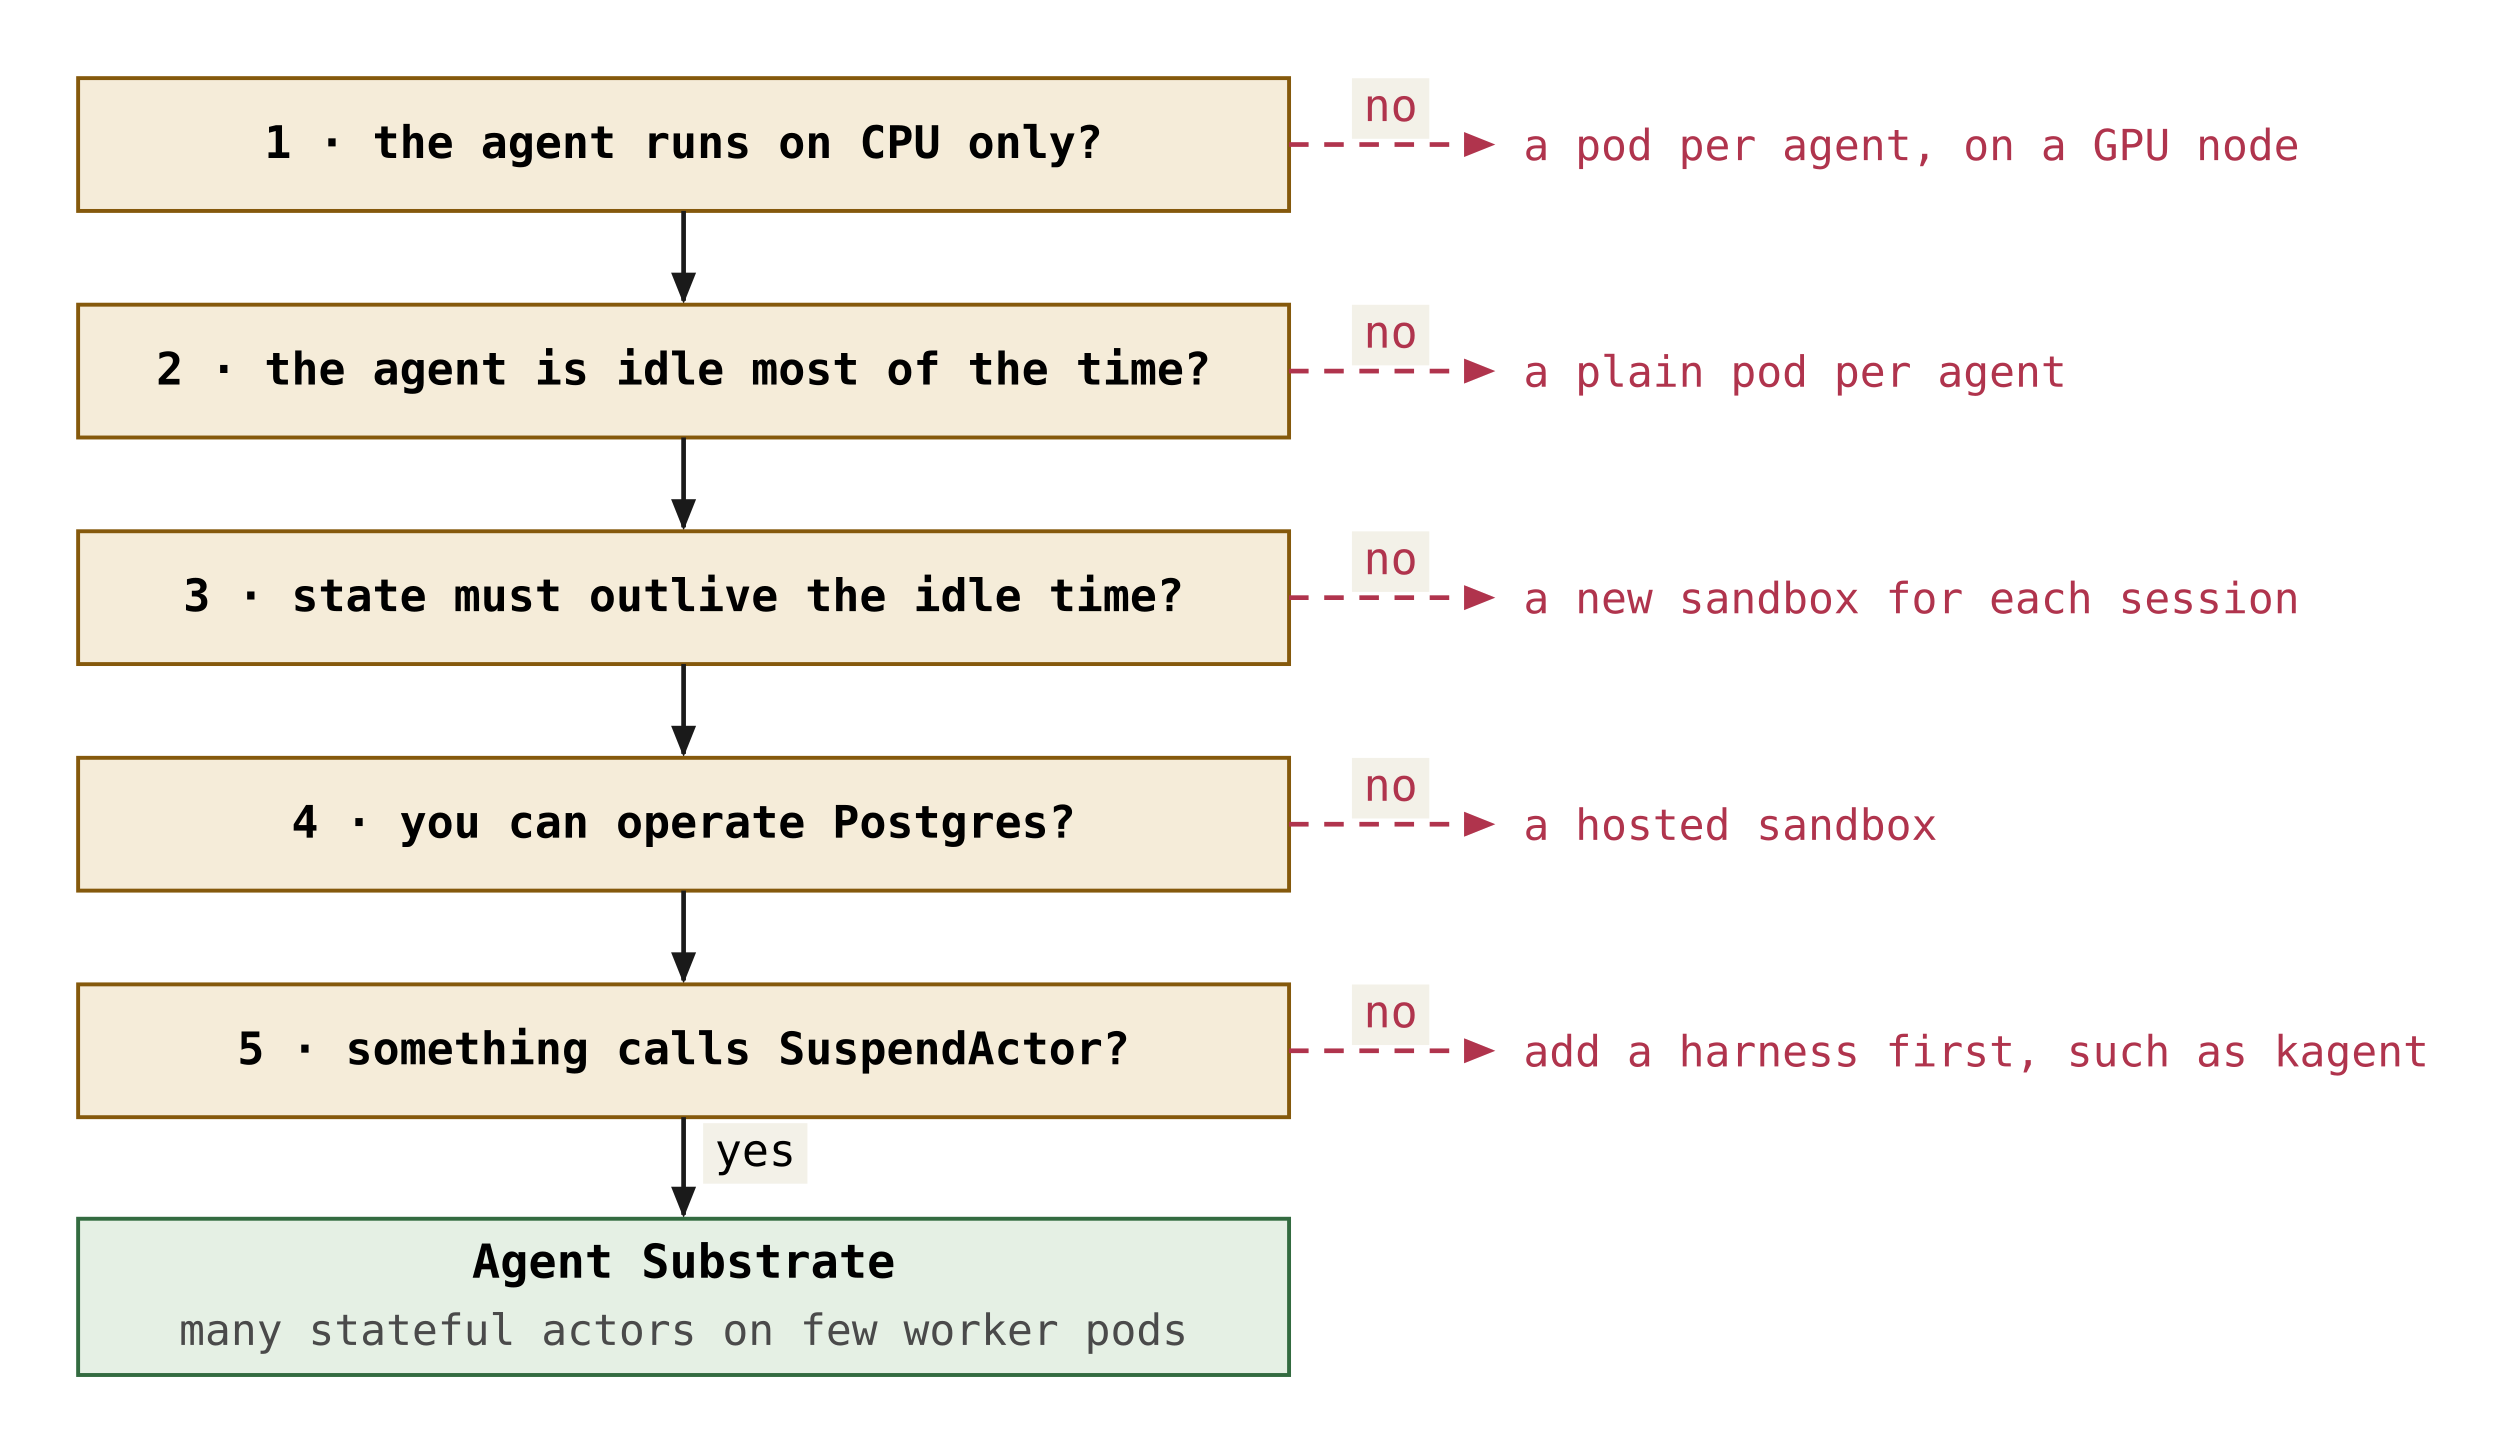
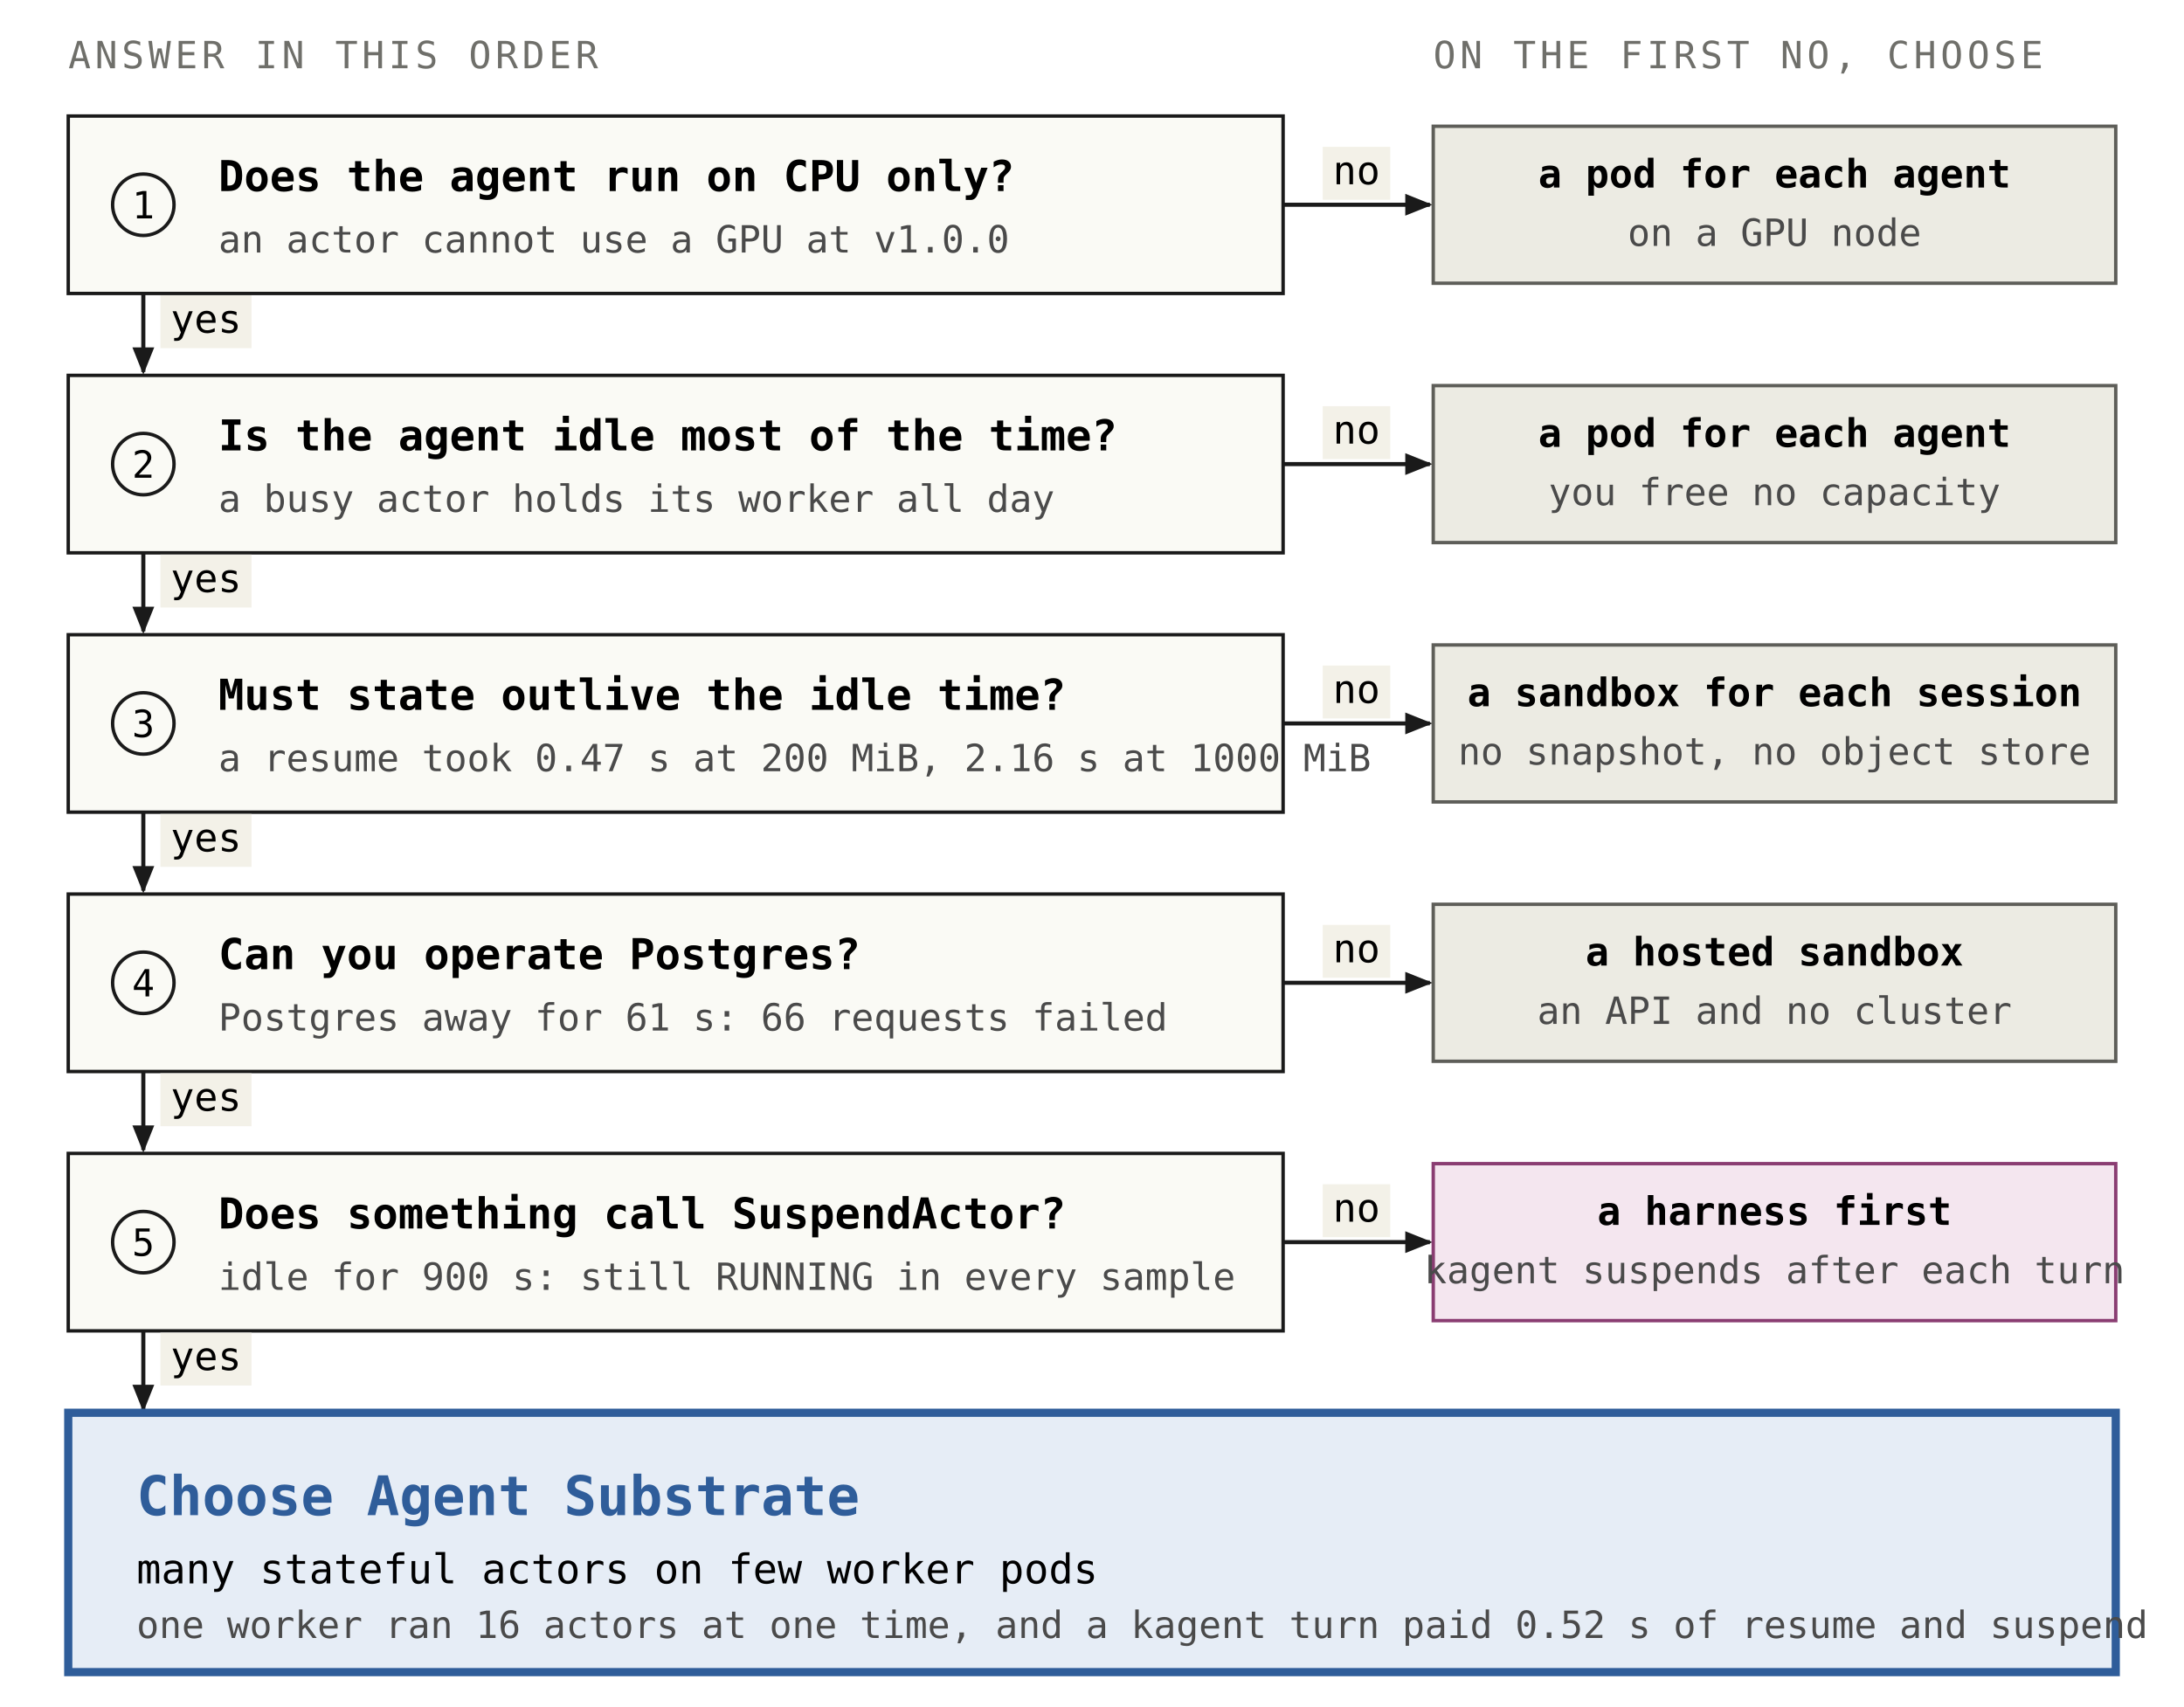
- <svg xmlns="http://www.w3.org/2000/svg" viewBox="0 0 640 366" role="img" aria-labelledby="fig-7-4-title fig-7-4-desc" font-family="JetBrains Mono, ui-monospace, monospace">
+ <svg xmlns="http://www.w3.org/2000/svg" viewBox="0 0 640 500" role="img" aria-labelledby="fig-7-4-title fig-7-4-desc" font-family="JetBrains Mono, ui-monospace, monospace">
  <defs>
-     <marker id="fig-7-4-head-rose" viewBox="0 0 10 10" refX="9" refY="5" markerWidth="8" markerHeight="8" markerUnits="userSpaceOnUse" orient="auto-start-reverse">
-       <path d="M0 1 L10 5 L0 9 z" fill="var(--m-rose-ink, #b0344d)" />
-     </marker>
    <marker id="fig-7-4-head-ink" viewBox="0 0 10 10" refX="9" refY="5" markerWidth="8" markerHeight="8" markerUnits="userSpaceOnUse" orient="auto-start-reverse">
      <path d="M0 1 L10 5 L0 9 z" fill="var(--m-ink, #1a1a1a)" />
    </marker>
  </defs>
-   <rect x="20" y="20" width="310" height="34" fill="var(--m-amber-fill, #f5ecd9)" stroke="var(--m-amber-ink, #85590c)" />
-   <text x="175" y="40.45" font-size="11.5" text-anchor="middle" font-weight="700">1 · the agent runs on CPU only?</text>
-   <line x1="330" y1="37" x2="382" y2="37" stroke="var(--m-rose-ink, #b0344d)" stroke-width="1.2" stroke-dasharray="5 4" marker-end="url(#fig-7-4-head-rose)" />
-   <rect class="m-knock" x="346.1" y="20.03" width="19.8" height="15.5" fill="var(--m-panel, #f3f1e8)" />
-   <text x="356" y="31" font-size="11.5" text-anchor="middle" fill="var(--m-rose-ink, #b0344d)">no</text>
-   <text x="390" y="41" font-size="11" class="m-serif" fill="var(--m-rose-ink, #b0344d)">a pod per agent, on a GPU node</text>
-   <line x1="175" y1="54" x2="175" y2="77" stroke="var(--m-ink, #1a1a1a)" stroke-width="1.2" marker-end="url(#fig-7-4-head-ink)" />
-   <rect x="20" y="78" width="310" height="34" fill="var(--m-amber-fill, #f5ecd9)" stroke="var(--m-amber-ink, #85590c)" />
-   <text x="175" y="98.45" font-size="11.5" text-anchor="middle" font-weight="700">2 · the agent is idle most of the time?</text>
-   <line x1="330" y1="95" x2="382" y2="95" stroke="var(--m-rose-ink, #b0344d)" stroke-width="1.2" stroke-dasharray="5 4" marker-end="url(#fig-7-4-head-rose)" />
-   <rect class="m-knock" x="346.1" y="78.03" width="19.8" height="15.5" fill="var(--m-panel, #f3f1e8)" />
-   <text x="356" y="89" font-size="11.5" text-anchor="middle" fill="var(--m-rose-ink, #b0344d)">no</text>
-   <text x="390" y="99" font-size="11" class="m-serif" fill="var(--m-rose-ink, #b0344d)">a plain pod per agent</text>
-   <line x1="175" y1="112" x2="175" y2="135" stroke="var(--m-ink, #1a1a1a)" stroke-width="1.2" marker-end="url(#fig-7-4-head-ink)" />
-   <rect x="20" y="136" width="310" height="34" fill="var(--m-amber-fill, #f5ecd9)" stroke="var(--m-amber-ink, #85590c)" />
-   <text x="175" y="156.45" font-size="11.5" text-anchor="middle" font-weight="700">3 · state must outlive the idle time?</text>
-   <line x1="330" y1="153" x2="382" y2="153" stroke="var(--m-rose-ink, #b0344d)" stroke-width="1.2" stroke-dasharray="5 4" marker-end="url(#fig-7-4-head-rose)" />
-   <rect class="m-knock" x="346.1" y="136.03" width="19.8" height="15.5" fill="var(--m-panel, #f3f1e8)" />
-   <text x="356" y="147" font-size="11.5" text-anchor="middle" fill="var(--m-rose-ink, #b0344d)">no</text>
-   <text x="390" y="157" font-size="11" class="m-serif" fill="var(--m-rose-ink, #b0344d)">a new sandbox for each session</text>
-   <line x1="175" y1="170" x2="175" y2="193" stroke="var(--m-ink, #1a1a1a)" stroke-width="1.2" marker-end="url(#fig-7-4-head-ink)" />
-   <rect x="20" y="194" width="310" height="34" fill="var(--m-amber-fill, #f5ecd9)" stroke="var(--m-amber-ink, #85590c)" />
-   <text x="175" y="214.45" font-size="11.5" text-anchor="middle" font-weight="700">4 · you can operate Postgres?</text>
-   <line x1="330" y1="211" x2="382" y2="211" stroke="var(--m-rose-ink, #b0344d)" stroke-width="1.2" stroke-dasharray="5 4" marker-end="url(#fig-7-4-head-rose)" />
-   <rect class="m-knock" x="346.1" y="194.03" width="19.8" height="15.5" fill="var(--m-panel, #f3f1e8)" />
-   <text x="356" y="205" font-size="11.5" text-anchor="middle" fill="var(--m-rose-ink, #b0344d)">no</text>
-   <text x="390" y="215" font-size="11" class="m-serif" fill="var(--m-rose-ink, #b0344d)">a hosted sandbox</text>
-   <line x1="175" y1="228" x2="175" y2="251" stroke="var(--m-ink, #1a1a1a)" stroke-width="1.2" marker-end="url(#fig-7-4-head-ink)" />
-   <rect x="20" y="252" width="310" height="34" fill="var(--m-amber-fill, #f5ecd9)" stroke="var(--m-amber-ink, #85590c)" />
-   <text x="175" y="272.45" font-size="11.5" text-anchor="middle" font-weight="700">5 · something calls SuspendActor?</text>
-   <line x1="330" y1="269" x2="382" y2="269" stroke="var(--m-rose-ink, #b0344d)" stroke-width="1.2" stroke-dasharray="5 4" marker-end="url(#fig-7-4-head-rose)" />
-   <rect class="m-knock" x="346.1" y="252.03" width="19.8" height="15.5" fill="var(--m-panel, #f3f1e8)" />
-   <text x="356" y="263" font-size="11.5" text-anchor="middle" fill="var(--m-rose-ink, #b0344d)">no</text>
-   <text x="390" y="273" font-size="11" class="m-serif" fill="var(--m-rose-ink, #b0344d)">add a harness first, such as kagent</text>
-   <line x1="175" y1="286" x2="175" y2="311" stroke="var(--m-ink, #1a1a1a)" stroke-width="1.2" marker-end="url(#fig-7-4-head-ink)" />
-   <rect class="m-knock" x="180" y="287.53" width="26.7" height="15.5" fill="var(--m-panel, #f3f1e8)" />
-   <text x="183" y="298.5" font-size="11.5">yes</text>
-   <rect x="20" y="312" width="310" height="40" fill="var(--m-green-fill, #e5f0e4)" stroke="var(--m-green-ink, #336b40)" />
-   <text x="175" y="327.1" font-size="12" text-anchor="middle" font-weight="700">Agent Substrate</text>
-   <text x="175" y="344.3" font-size="11" text-anchor="middle" class="m-serif" fill="var(--m-ink-soft, #4a4a4a)">many stateful actors on few worker pods</text>
+   <text x="20" y="20" font-size="11" letter-spacing="1.2" fill="var(--m-ink-mute, #6f6f6a)">ANSWER IN THIS ORDER</text>
+   <text x="420" y="20" font-size="11" letter-spacing="1.2" fill="var(--m-ink-mute, #6f6f6a)">ON THE FIRST NO, CHOOSE</text>
+   <rect x="20" y="34" width="356" height="52" fill="var(--m-paper, #fafaf5)" stroke="var(--m-ink, #1a1a1a)" />
+   <circle cx="42" cy="60" r="9" fill="var(--m-paper, #fafaf5)" stroke="var(--m-ink, #1a1a1a)" stroke-width="1" />
+   <text x="42" y="64" font-size="11" text-anchor="middle">1</text>
+   <text x="64" y="56" font-size="12.5" font-weight="700">Does the agent run on CPU only?</text>
+   <text x="64" y="74" font-size="11" class="m-serif" fill="var(--m-ink-soft, #4a4a4a)">an actor cannot use a GPU at v1.0.0</text>
+   <line x1="376" y1="60" x2="419" y2="60" stroke="var(--m-ink, #1a1a1a)" stroke-width="1.2" marker-end="url(#fig-7-4-head-ink)" />
+   <rect class="m-knock" x="387.6" y="43.03" width="19.8" height="15.5" fill="var(--m-panel, #f3f1e8)" />
+   <text x="397.5" y="54" font-size="11.5" text-anchor="middle">no</text>
+   <rect x="420" y="37" width="200" height="46" fill="var(--m-grey-fill, #ecebe3)" stroke="var(--m-grey-ink, #5e5e59)" />
+   <text x="520" y="54.95" font-size="11.5" text-anchor="middle" font-weight="700">a pod for each agent</text>
+   <text x="520" y="72.05" font-size="11" text-anchor="middle" class="m-serif" fill="var(--m-ink-soft, #4a4a4a)">on a GPU node</text>
+   <line x1="42" y1="86" x2="42" y2="109" stroke="var(--m-ink, #1a1a1a)" stroke-width="1.2" marker-end="url(#fig-7-4-head-ink)" />
+   <rect class="m-knock" x="47" y="86.53" width="26.7" height="15.5" fill="var(--m-panel, #f3f1e8)" />
+   <text x="50" y="97.5" font-size="11.5">yes</text>
+   <rect x="20" y="110" width="356" height="52" fill="var(--m-paper, #fafaf5)" stroke="var(--m-ink, #1a1a1a)" />
+   <circle cx="42" cy="136" r="9" fill="var(--m-paper, #fafaf5)" stroke="var(--m-ink, #1a1a1a)" stroke-width="1" />
+   <text x="42" y="140" font-size="11" text-anchor="middle">2</text>
+   <text x="64" y="132" font-size="12.5" font-weight="700">Is the agent idle most of the time?</text>
+   <text x="64" y="150" font-size="11" class="m-serif" fill="var(--m-ink-soft, #4a4a4a)">a busy actor holds its worker all day</text>
+   <line x1="376" y1="136" x2="419" y2="136" stroke="var(--m-ink, #1a1a1a)" stroke-width="1.2" marker-end="url(#fig-7-4-head-ink)" />
+   <rect class="m-knock" x="387.6" y="119.03" width="19.8" height="15.5" fill="var(--m-panel, #f3f1e8)" />
+   <text x="397.5" y="130" font-size="11.5" text-anchor="middle">no</text>
+   <rect x="420" y="113" width="200" height="46" fill="var(--m-grey-fill, #ecebe3)" stroke="var(--m-grey-ink, #5e5e59)" />
+   <text x="520" y="130.95" font-size="11.5" text-anchor="middle" font-weight="700">a pod for each agent</text>
+   <text x="520" y="148.05" font-size="11" text-anchor="middle" class="m-serif" fill="var(--m-ink-soft, #4a4a4a)">you free no capacity</text>
+   <line x1="42" y1="162" x2="42" y2="185" stroke="var(--m-ink, #1a1a1a)" stroke-width="1.2" marker-end="url(#fig-7-4-head-ink)" />
+   <rect class="m-knock" x="47" y="162.53" width="26.7" height="15.5" fill="var(--m-panel, #f3f1e8)" />
+   <text x="50" y="173.5" font-size="11.5">yes</text>
+   <rect x="20" y="186" width="356" height="52" fill="var(--m-paper, #fafaf5)" stroke="var(--m-ink, #1a1a1a)" />
+   <circle cx="42" cy="212" r="9" fill="var(--m-paper, #fafaf5)" stroke="var(--m-ink, #1a1a1a)" stroke-width="1" />
+   <text x="42" y="216" font-size="11" text-anchor="middle">3</text>
+   <text x="64" y="208" font-size="12.5" font-weight="700">Must state outlive the idle time?</text>
+   <text x="64" y="226" font-size="11" class="m-serif" fill="var(--m-ink-soft, #4a4a4a)">a resume took 0.47 s at 200 MiB, 2.16 s at 1000 MiB</text>
+   <line x1="376" y1="212" x2="419" y2="212" stroke="var(--m-ink, #1a1a1a)" stroke-width="1.2" marker-end="url(#fig-7-4-head-ink)" />
+   <rect class="m-knock" x="387.6" y="195.03" width="19.8" height="15.5" fill="var(--m-panel, #f3f1e8)" />
+   <text x="397.5" y="206" font-size="11.5" text-anchor="middle">no</text>
+   <rect x="420" y="189" width="200" height="46" fill="var(--m-grey-fill, #ecebe3)" stroke="var(--m-grey-ink, #5e5e59)" />
+   <text x="520" y="206.95" font-size="11.5" text-anchor="middle" font-weight="700">a sandbox for each session</text>
+   <text x="520" y="224.05" font-size="11" text-anchor="middle" class="m-serif" fill="var(--m-ink-soft, #4a4a4a)">no snapshot, no object store</text>
+   <line x1="42" y1="238" x2="42" y2="261" stroke="var(--m-ink, #1a1a1a)" stroke-width="1.2" marker-end="url(#fig-7-4-head-ink)" />
+   <rect class="m-knock" x="47" y="238.53" width="26.7" height="15.5" fill="var(--m-panel, #f3f1e8)" />
+   <text x="50" y="249.5" font-size="11.5">yes</text>
+   <rect x="20" y="262" width="356" height="52" fill="var(--m-paper, #fafaf5)" stroke="var(--m-ink, #1a1a1a)" />
+   <circle cx="42" cy="288" r="9" fill="var(--m-paper, #fafaf5)" stroke="var(--m-ink, #1a1a1a)" stroke-width="1" />
+   <text x="42" y="292" font-size="11" text-anchor="middle">4</text>
+   <text x="64" y="284" font-size="12.5" font-weight="700">Can you operate Postgres?</text>
+   <text x="64" y="302" font-size="11" class="m-serif" fill="var(--m-ink-soft, #4a4a4a)">Postgres away for 61 s: 66 requests failed</text>
+   <line x1="376" y1="288" x2="419" y2="288" stroke="var(--m-ink, #1a1a1a)" stroke-width="1.2" marker-end="url(#fig-7-4-head-ink)" />
+   <rect class="m-knock" x="387.6" y="271.03" width="19.8" height="15.5" fill="var(--m-panel, #f3f1e8)" />
+   <text x="397.5" y="282" font-size="11.5" text-anchor="middle">no</text>
+   <rect x="420" y="265" width="200" height="46" fill="var(--m-grey-fill, #ecebe3)" stroke="var(--m-grey-ink, #5e5e59)" />
+   <text x="520" y="282.95" font-size="11.5" text-anchor="middle" font-weight="700">a hosted sandbox</text>
+   <text x="520" y="300.05" font-size="11" text-anchor="middle" class="m-serif" fill="var(--m-ink-soft, #4a4a4a)">an API and no cluster</text>
+   <line x1="42" y1="314" x2="42" y2="337" stroke="var(--m-ink, #1a1a1a)" stroke-width="1.2" marker-end="url(#fig-7-4-head-ink)" />
+   <rect class="m-knock" x="47" y="314.53" width="26.7" height="15.5" fill="var(--m-panel, #f3f1e8)" />
+   <text x="50" y="325.5" font-size="11.5">yes</text>
+   <rect x="20" y="338" width="356" height="52" fill="var(--m-paper, #fafaf5)" stroke="var(--m-ink, #1a1a1a)" />
+   <circle cx="42" cy="364" r="9" fill="var(--m-paper, #fafaf5)" stroke="var(--m-ink, #1a1a1a)" stroke-width="1" />
+   <text x="42" y="368" font-size="11" text-anchor="middle">5</text>
+   <text x="64" y="360" font-size="12.5" font-weight="700">Does something call SuspendActor?</text>
+   <text x="64" y="378" font-size="11" class="m-serif" fill="var(--m-ink-soft, #4a4a4a)">idle for 900 s: still RUNNING in every sample</text>
+   <line x1="376" y1="364" x2="419" y2="364" stroke="var(--m-ink, #1a1a1a)" stroke-width="1.2" marker-end="url(#fig-7-4-head-ink)" />
+   <rect class="m-knock" x="387.6" y="347.03" width="19.8" height="15.5" fill="var(--m-panel, #f3f1e8)" />
+   <text x="397.5" y="358" font-size="11.5" text-anchor="middle">no</text>
+   <rect x="420" y="341" width="200" height="46" fill="var(--m-plum-fill, #f4e6ef)" stroke="var(--m-plum-ink, #8a3d72)" />
+   <text x="520" y="358.95" font-size="11.5" text-anchor="middle" font-weight="700">a harness first</text>
+   <text x="520" y="376.05" font-size="11" text-anchor="middle" class="m-serif" fill="var(--m-ink-soft, #4a4a4a)">kagent suspends after each turn</text>
+   <line x1="42" y1="390" x2="42" y2="413" stroke="var(--m-ink, #1a1a1a)" stroke-width="1.2" marker-end="url(#fig-7-4-head-ink)" />
+   <rect class="m-knock" x="47" y="390.53" width="26.7" height="15.5" fill="var(--m-panel, #f3f1e8)" />
+   <text x="50" y="401.5" font-size="11.5">yes</text>
+   <rect x="20" y="414" width="600" height="76" fill="var(--m-blue-fill, #e6edf6)" stroke="var(--m-blue-ink, #2f5d9a)" stroke-width="2.4" />
+   <text x="40" y="444" font-size="16" font-weight="700" fill="var(--m-blue-ink, #2f5d9a)">Choose Agent Substrate</text>
+   <text x="40" y="464" font-size="12" class="m-serif">many stateful actors on few worker pods</text>
+   <text x="40" y="480" font-size="11" class="m-serif" fill="var(--m-ink-soft, #4a4a4a)">one worker ran 16 actors at one time, and a kagent turn paid 0.52 s of resume and suspend</text>
</svg>
